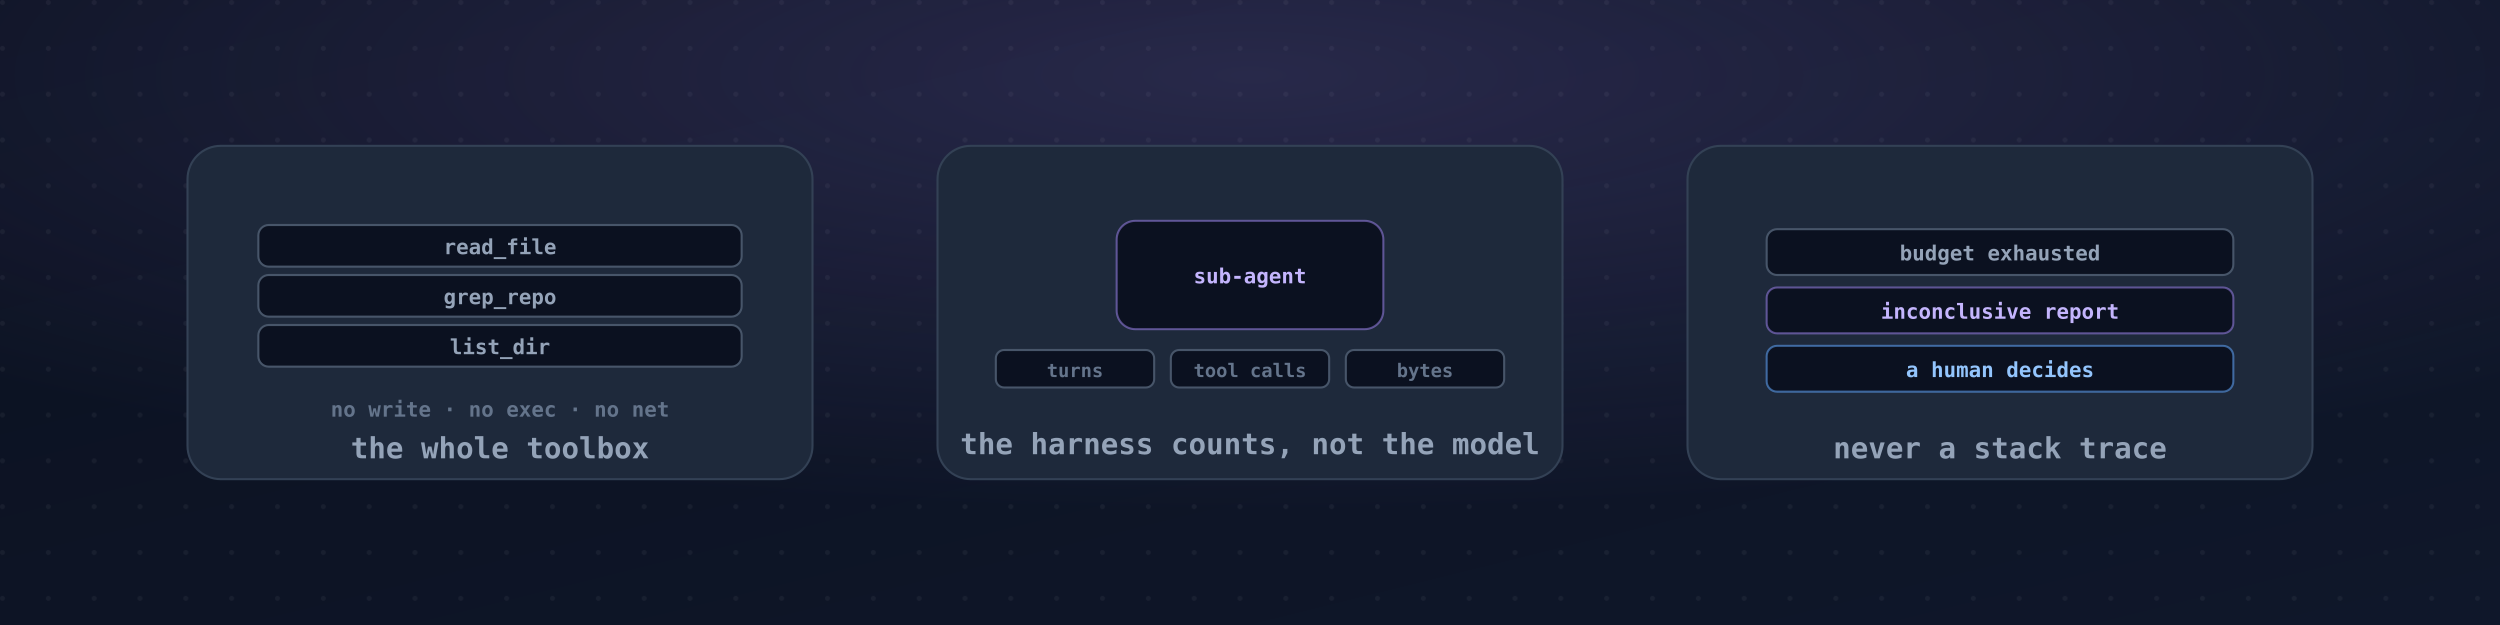
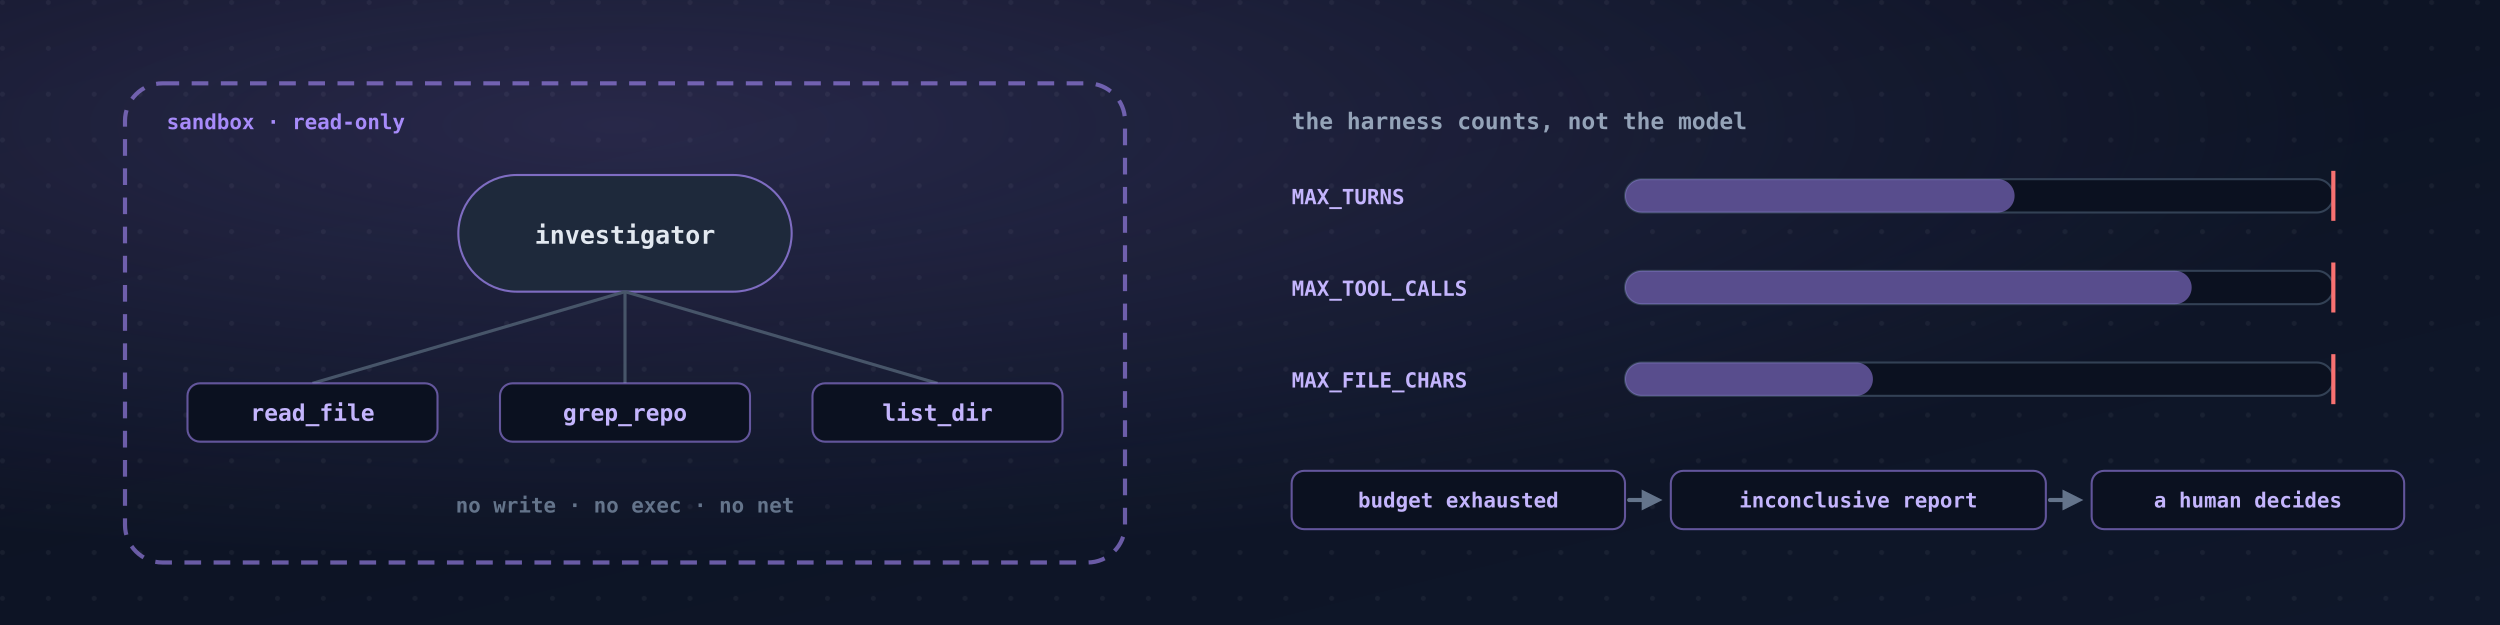
<svg xmlns="http://www.w3.org/2000/svg" viewBox="0 0 1200 300" role="img" aria-label="A sub-agent with three read-only tools inside a sandbox, its turn, tool-call, and byte budgets counted outside it by the harness">
  <defs>
    <linearGradient id="bg" x1="0" y1="0" x2="1" y2="1">
      <stop offset="0" stop-color="#0b1120" />
      <stop offset="1" stop-color="#0f172a" />
    </linearGradient>
-     <radialGradient id="glow" cx="0.5" cy="0.12" r="0.7">
+     <radialGradient id="glow" cx="0.25" cy="0.2" r="0.7">
      <stop offset="0" stop-color="#a78bfa" stop-opacity="0.18" />
      <stop offset="1" stop-color="#a78bfa" stop-opacity="0" />
    </radialGradient>
    <pattern id="dots" width="22" height="22" patternUnits="userSpaceOnUse">
      <circle cx="1.2" cy="1.2" r="1.2" fill="#f8fafc" fill-opacity="0.05" />
    </pattern>
  </defs>
  <rect width="1200" height="300" fill="url(#bg)" />
  <rect width="1200" height="300" fill="url(#dots)" />
  <rect width="1200" height="300" fill="url(#glow)" />
-   <g font-family="ui-monospace, SFMono-Regular, Menlo, monospace" font-size="14" font-weight="600" fill="#94a3b8" text-anchor="middle">
-     <g transform="translate(90 70)">
-       <rect width="300" height="160" rx="16" fill="#1e293b" stroke="#334155" />
-       <g font-size="10">
-         <g transform="translate(34 38)">
-           <rect width="232" height="20" rx="5" fill="#0b1120" stroke="#475569" />
-           <text x="116" y="14" fill="#94a3b8">read_file</text>
-         </g>
-         <g transform="translate(34 62)">
-           <rect width="232" height="20" rx="5" fill="#0b1120" stroke="#475569" />
-           <text x="116" y="14" fill="#94a3b8">grep_repo</text>
-         </g>
-         <g transform="translate(34 86)">
-           <rect width="232" height="20" rx="5" fill="#0b1120" stroke="#475569" />
-           <text x="116" y="14" fill="#94a3b8">list_dir</text>
-         </g>
-       </g>
-       <text x="150" y="130" font-size="10" fill="#64748b">no write · no exec · no net</text>
-       <text x="150" y="150">the whole toolbox</text>
-     </g>
-     <g transform="translate(450 70)">
-       <rect width="300" height="160" rx="16" fill="#1e293b" stroke="#334155" />
-       <rect x="86" y="36" width="128" height="52" rx="9" fill="#0b1120" stroke="#a78bfa" stroke-opacity="0.5" />
-       <text x="150" y="66" font-size="10" fill="#c4b5fd">sub-agent</text>
-       <g font-size="9" fill="#64748b">
-         <g transform="translate(28 98)">
-           <rect width="76" height="18" rx="4" fill="#0b1120" stroke="#475569" />
-           <text x="38" y="13">turns</text>
-         </g>
-         <g transform="translate(112 98)">
-           <rect width="76" height="18" rx="4" fill="#0b1120" stroke="#475569" />
-           <text x="38" y="13">tool calls</text>
-         </g>
-         <g transform="translate(196 98)">
-           <rect width="76" height="18" rx="4" fill="#0b1120" stroke="#475569" />
-           <text x="38" y="13">bytes</text>
-         </g>
-       </g>
-       <text x="150" y="148">the harness counts, not the model</text>
-     </g>
-     <g transform="translate(810 70)">
-       <rect width="300" height="160" rx="16" fill="#1e293b" stroke="#334155" />
-       <g font-size="10">
-         <g transform="translate(38 40)">
-           <rect width="224" height="22" rx="5" fill="#0b1120" stroke="#475569" />
-           <text x="112" y="15" fill="#94a3b8">budget exhausted</text>
-         </g>
-         <g transform="translate(38 68)">
-           <rect width="224" height="22" rx="5" fill="#0b1120" stroke="#a78bfa" stroke-opacity="0.5" />
-           <text x="112" y="15" fill="#c4b5fd">inconclusive report</text>
-         </g>
-         <g transform="translate(38 96)">
-           <rect width="224" height="22" rx="5" fill="#0b1120" stroke="#60a5fa" stroke-opacity="0.55" />
-           <text x="112" y="15" fill="#93c5fd">a human decides</text>
-         </g>
-       </g>
-       <text x="150" y="150">never a stack trace</text>
-     </g>
+   <g font-family="ui-monospace, SFMono-Regular, Menlo, monospace" font-weight="600" text-anchor="middle">
+     <rect x="60" y="40" width="480" height="230" rx="18" fill="none" stroke="#a78bfa" stroke-opacity="0.6" stroke-width="2" stroke-dasharray="8 6" />
+     <text x="80" y="62" font-size="10" fill="#a78bfa" text-anchor="start">sandbox · read-only</text>
+     <rect x="220" y="84" width="160" height="56" rx="28" fill="#1e293b" stroke="#a78bfa" stroke-opacity="0.7" />
+     <text x="300" y="117" font-size="12" fill="#e2e8f0">investigator</text>
+     <line x1="300" y1="140" x2="150" y2="184" stroke="#475569" stroke-width="1.5" />
+     <rect x="90" y="184" width="120" height="28" rx="6" fill="#0b1120" stroke="#a78bfa" stroke-opacity="0.55" />
+     <text x="150.0" y="202.0" font-size="11" fill="#c4b5fd">read_file</text>
+     <line x1="300" y1="140" x2="300" y2="184" stroke="#475569" stroke-width="1.5" />
+     <rect x="240" y="184" width="120" height="28" rx="6" fill="#0b1120" stroke="#a78bfa" stroke-opacity="0.55" />
+     <text x="300.0" y="202.0" font-size="11" fill="#c4b5fd">grep_repo</text>
+     <line x1="300" y1="140" x2="450" y2="184" stroke="#475569" stroke-width="1.5" />
+     <rect x="390" y="184" width="120" height="28" rx="6" fill="#0b1120" stroke="#a78bfa" stroke-opacity="0.55" />
+     <text x="450.0" y="202.0" font-size="11" fill="#c4b5fd">list_dir</text>
+     <text x="300" y="246" font-size="10" fill="#64748b">no write · no exec · no net</text>
+     <text x="620" y="62" font-size="11" fill="#94a3b8" text-anchor="start">the harness counts, not the model</text>
+     <text x="620" y="98" font-size="10" fill="#c4b5fd" text-anchor="start">MAX_TURNS</text>
+     <rect x="780" y="86" width="340" height="16" rx="8" fill="#0b1120" stroke="#334155" />
+     <rect x="780" y="86" width="187" height="16" rx="8" fill="#a78bfa" fill-opacity="0.5" />
+     <line x1="1120" y1="82" x2="1120" y2="106" stroke="#f87171" stroke-width="2" />
+     <text x="620" y="142" font-size="10" fill="#c4b5fd" text-anchor="start">MAX_TOOL_CALLS</text>
+     <rect x="780" y="130" width="340" height="16" rx="8" fill="#0b1120" stroke="#334155" />
+     <rect x="780" y="130" width="272" height="16" rx="8" fill="#a78bfa" fill-opacity="0.5" />
+     <line x1="1120" y1="126" x2="1120" y2="150" stroke="#f87171" stroke-width="2" />
+     <text x="620" y="186" font-size="10" fill="#c4b5fd" text-anchor="start">MAX_FILE_CHARS</text>
+     <rect x="780" y="174" width="340" height="16" rx="8" fill="#0b1120" stroke="#334155" />
+     <rect x="780" y="174" width="119" height="16" rx="8" fill="#a78bfa" fill-opacity="0.5" />
+     <line x1="1120" y1="170" x2="1120" y2="194" stroke="#f87171" stroke-width="2" />
+     <rect x="620" y="226" width="160" height="28" rx="6" fill="#0b1120" stroke="#a78bfa" stroke-opacity="0.55" />
+     <text x="700.0" y="243.6" font-size="10" fill="#c4b5fd">budget exhausted</text>
+     <line x1="782" y1="240" x2="790.0" y2="240.0" stroke="#64748b" stroke-width="2" stroke-linecap="round" />
+     <path d="M798 240 L788.0 235.0 L788.0 245.0 z" fill="#64748b" />
+     <rect x="802" y="226" width="180" height="28" rx="6" fill="#0b1120" stroke="#a78bfa" stroke-opacity="0.55" />
+     <text x="892.0" y="243.6" font-size="10" fill="#c4b5fd">inconclusive report</text>
+     <line x1="984" y1="240" x2="992.0" y2="240.0" stroke="#64748b" stroke-width="2" stroke-linecap="round" />
+     <path d="M1000 240 L990.0 235.0 L990.0 245.0 z" fill="#64748b" />
+     <rect x="1004" y="226" width="150" height="28" rx="6" fill="#0b1120" stroke="#a78bfa" stroke-opacity="0.55" />
+     <text x="1079.0" y="243.6" font-size="10" fill="#c4b5fd">a human decides</text>
  </g>
</svg>
